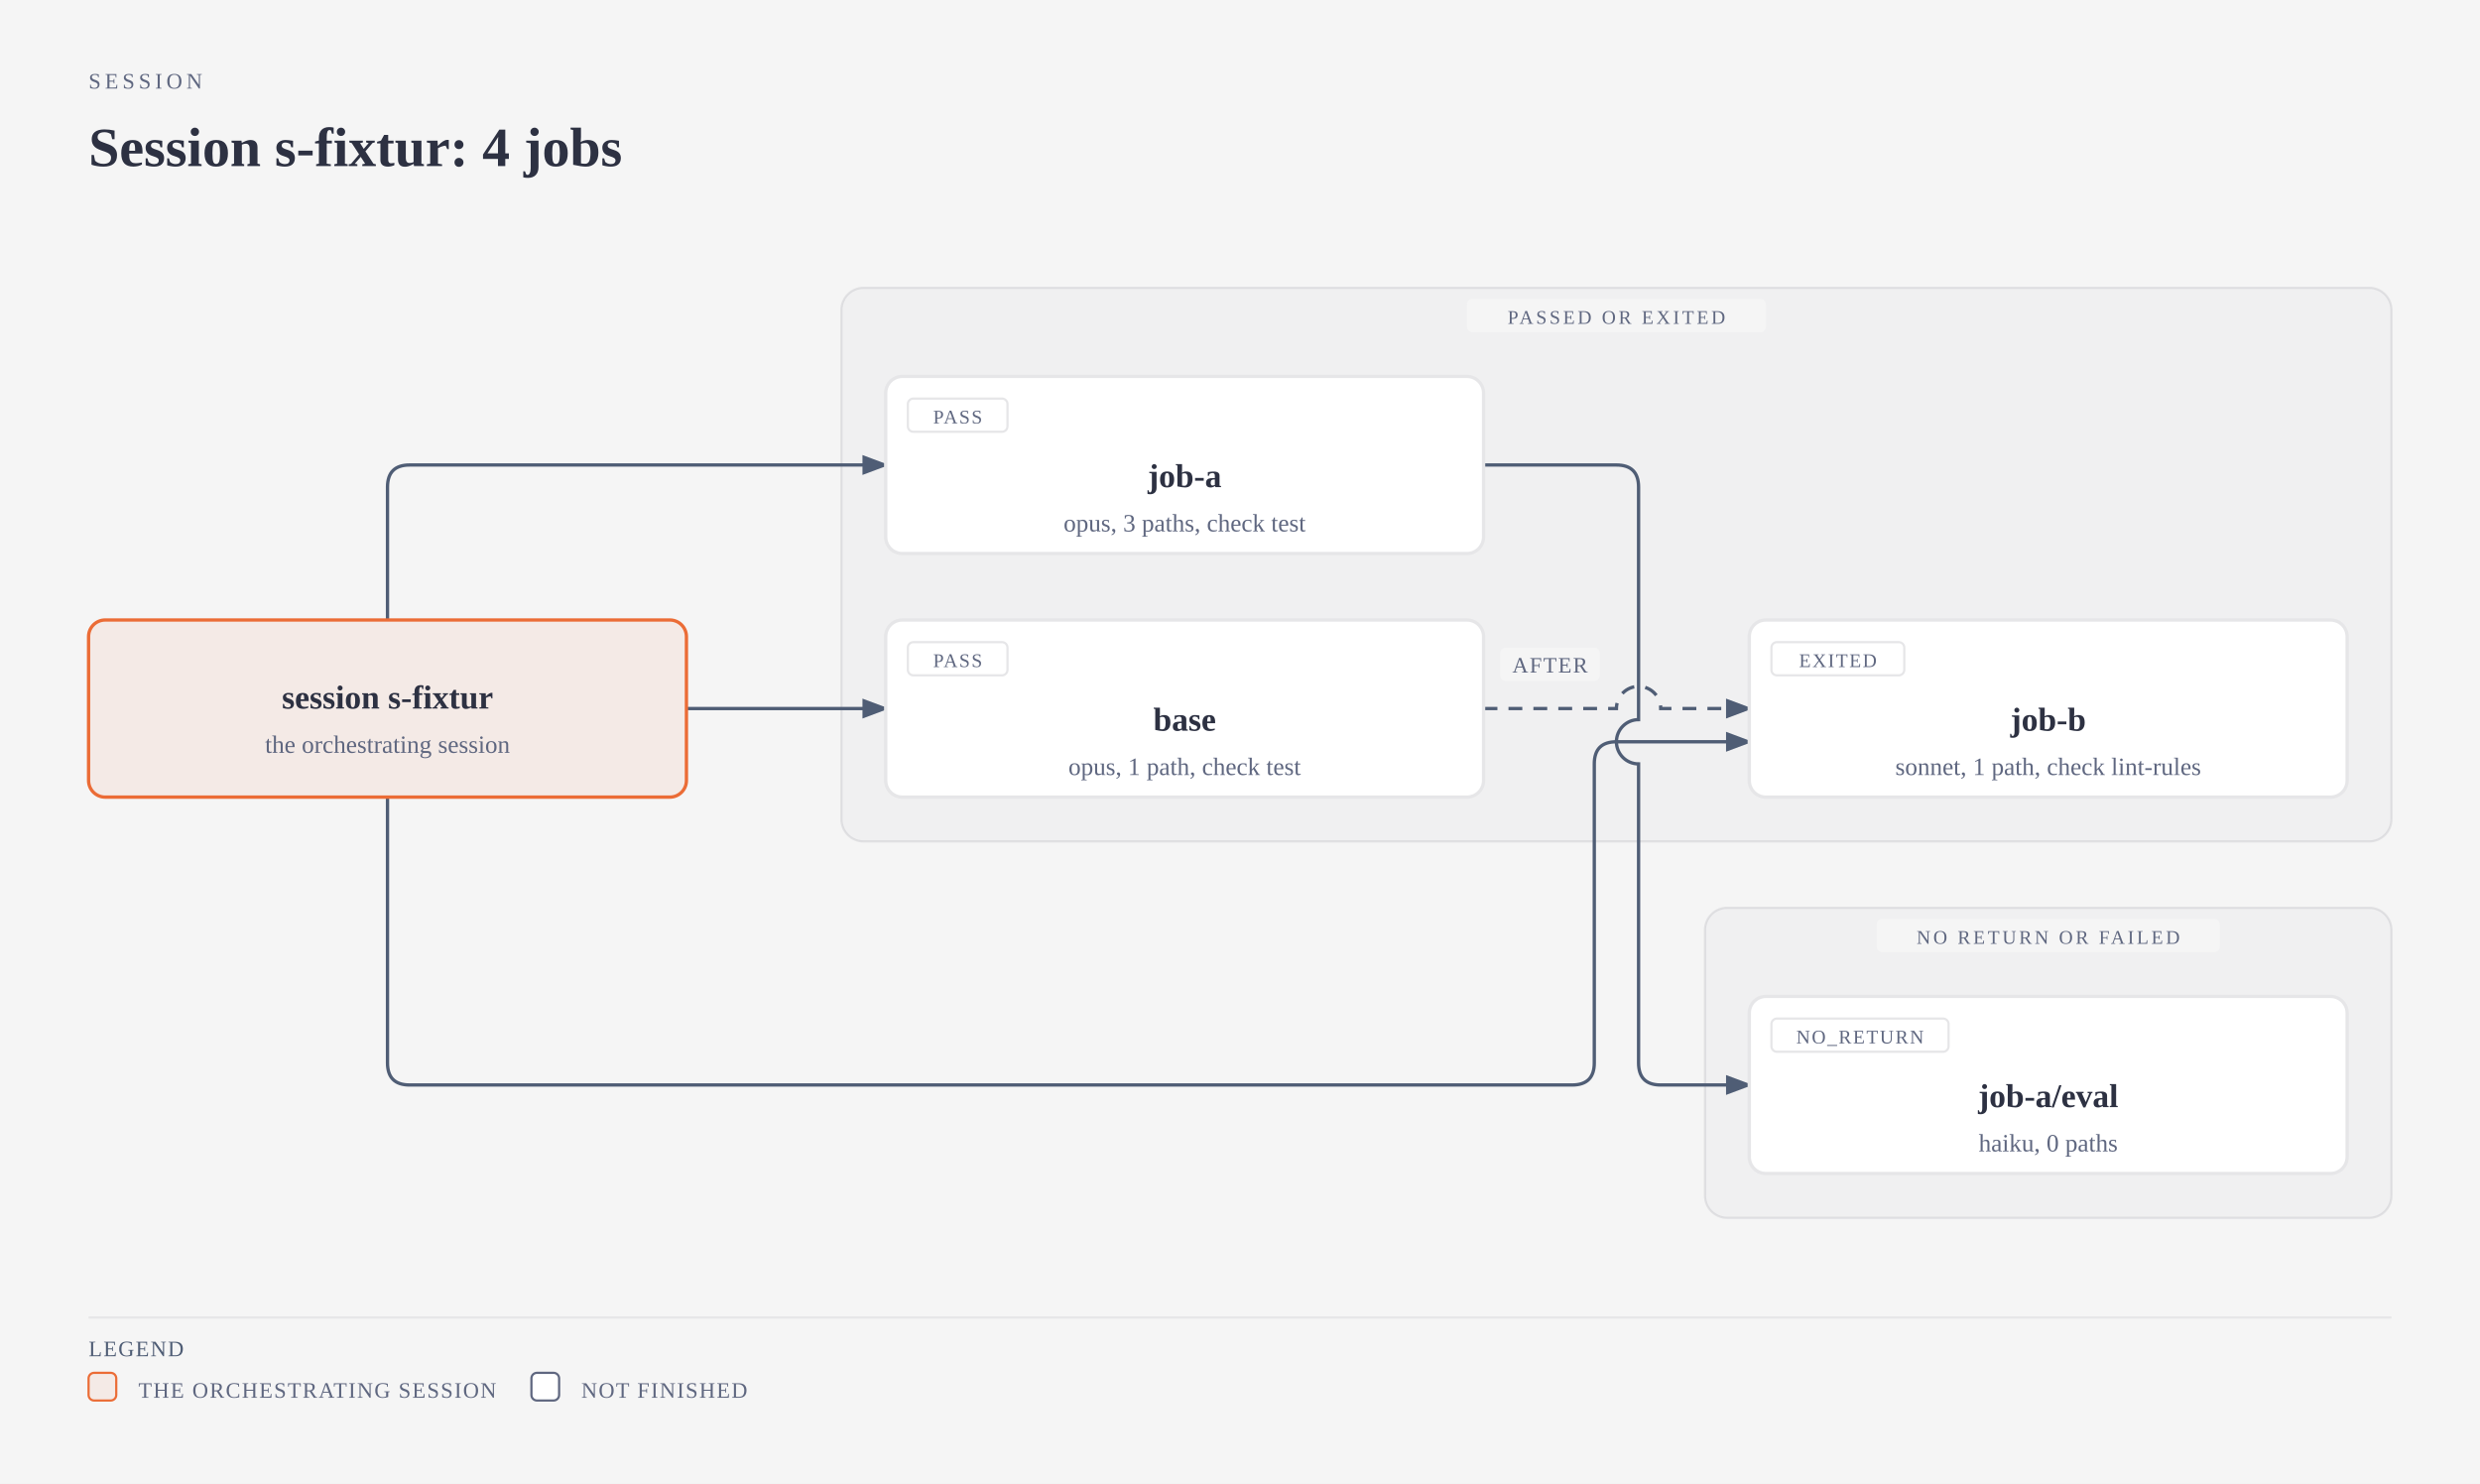
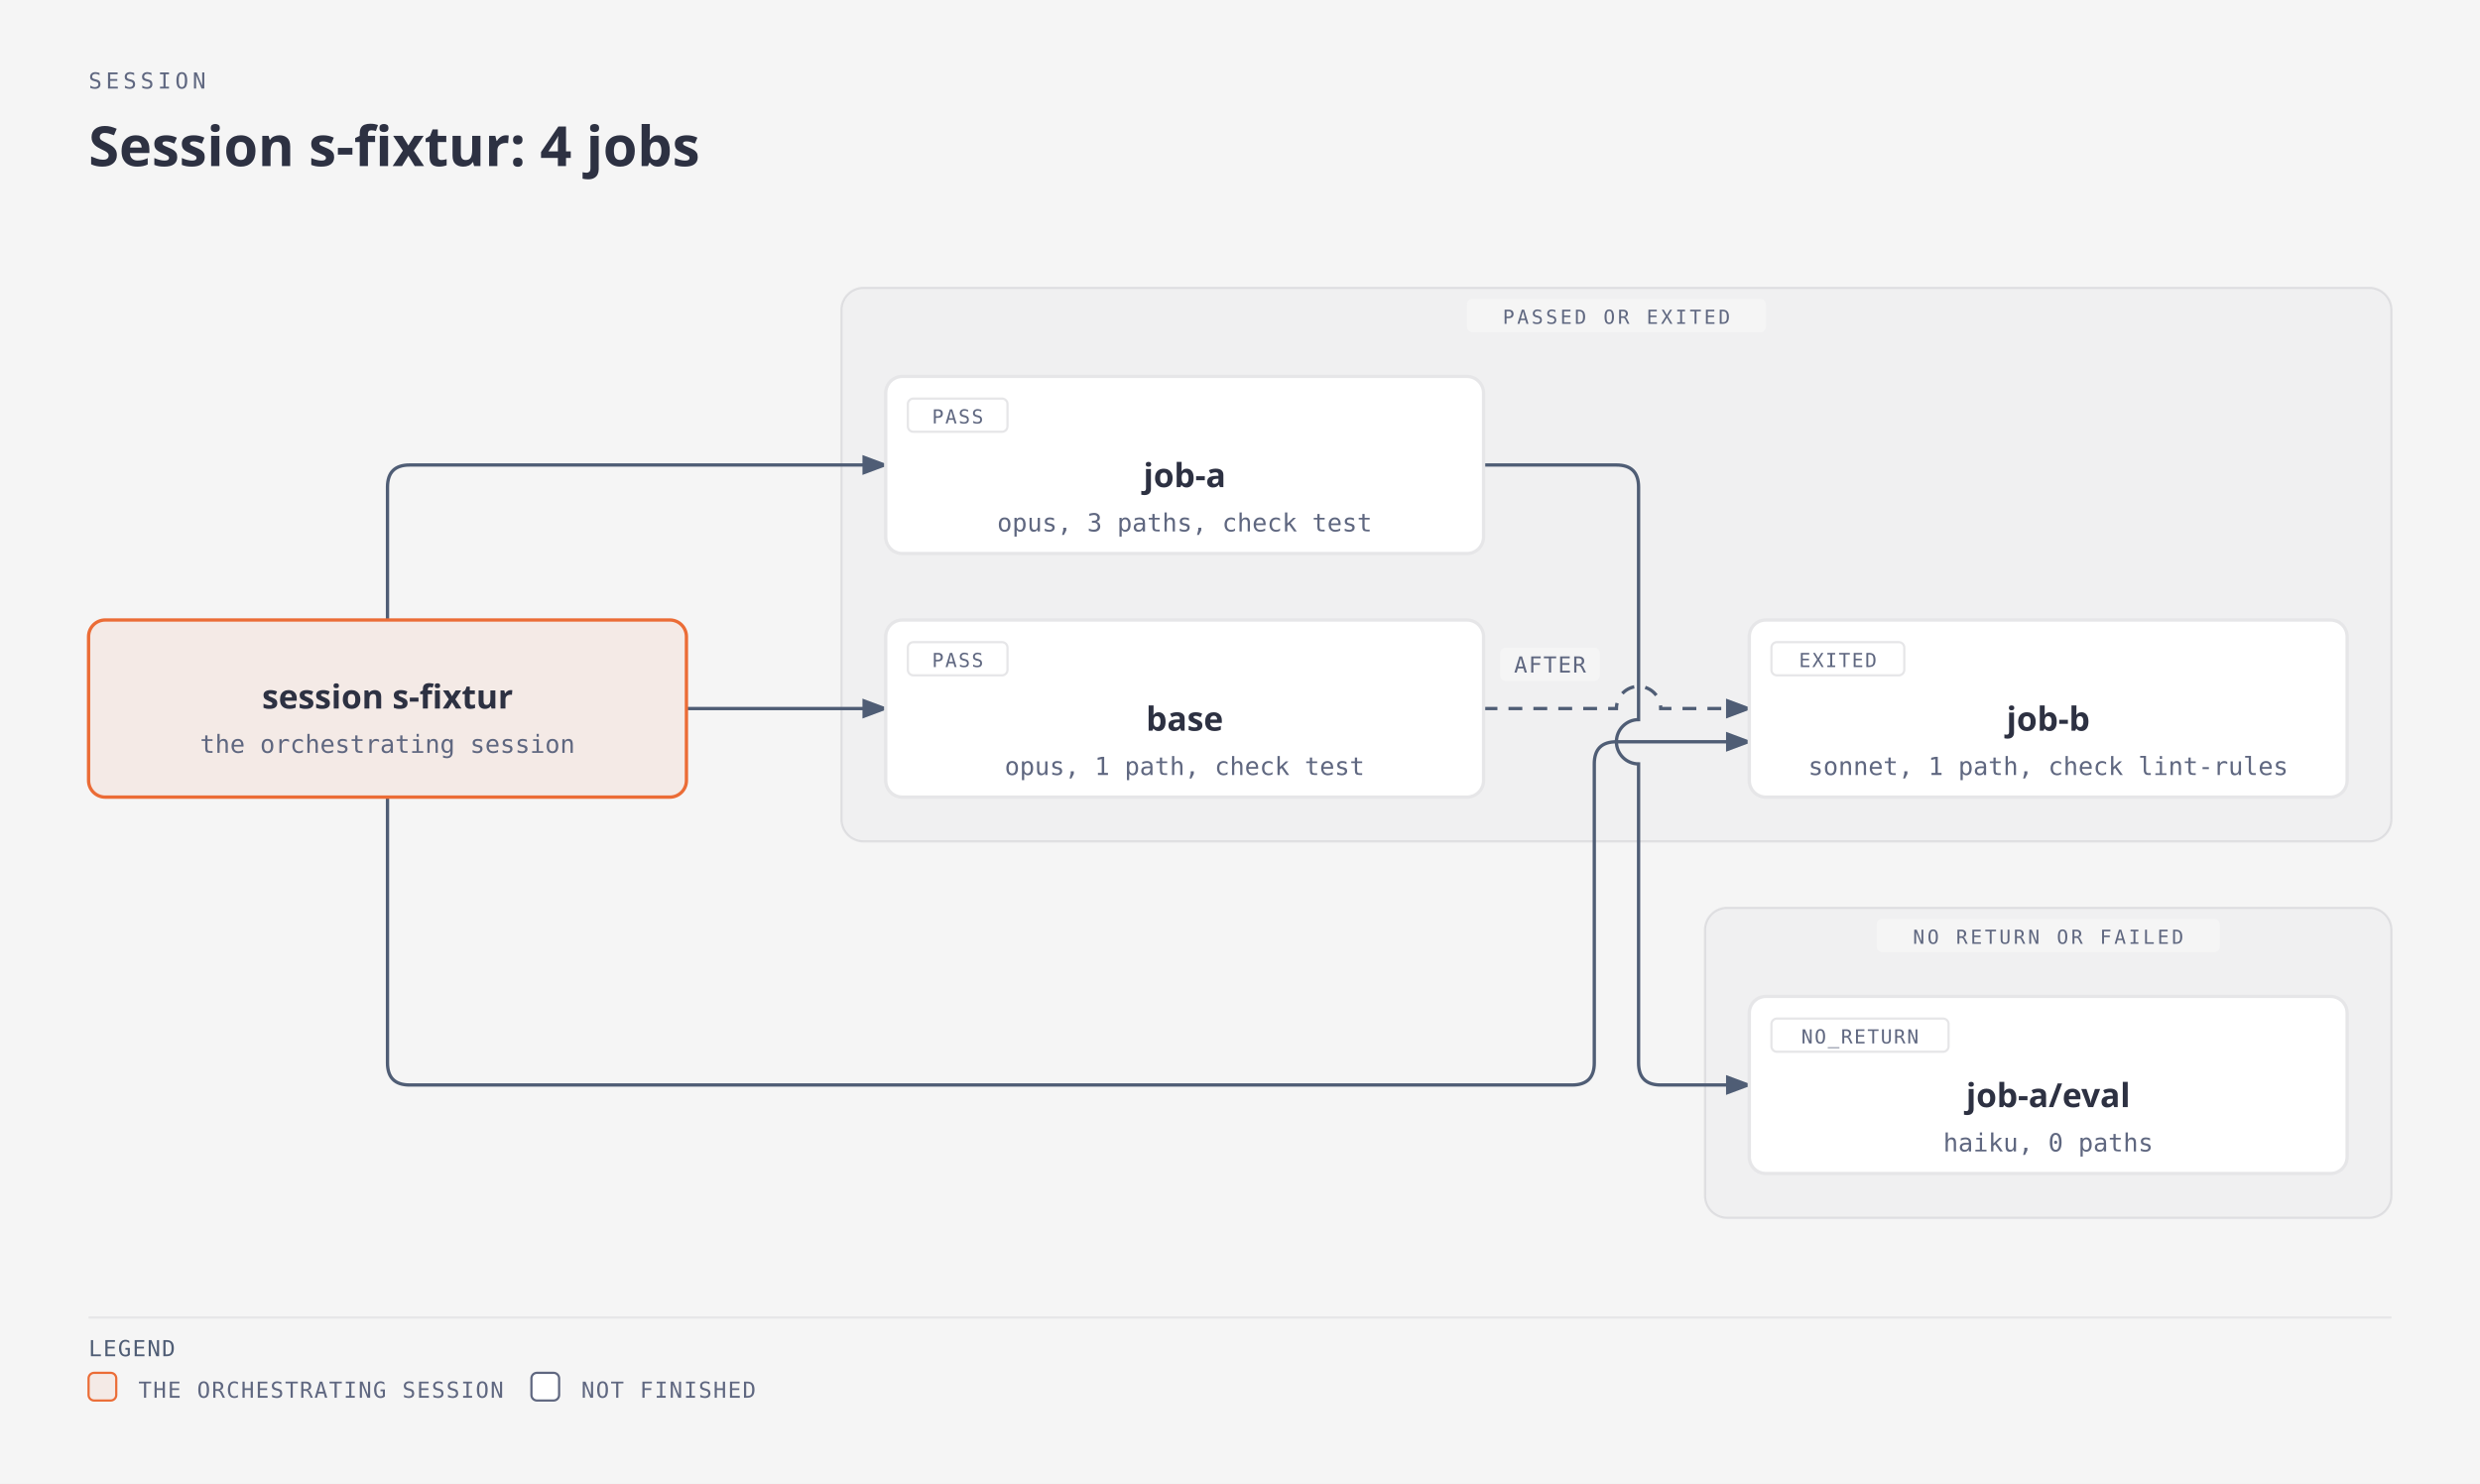
<svg xmlns="http://www.w3.org/2000/svg" viewBox="0 0 896 536" width="896" height="536" role="img" aria-labelledby="session-s-fixtur-title session-s-fixtur-desc" class="magus-diagram">
  <defs>
    <marker id="session-s-fixtur-arrow-default" markerWidth="8" markerHeight="6" refX="7" refY="3" orient="auto">
      <polygon points="0 0, 8 3, 0 6" fill="#4f5d75" />
    </marker>
    <marker id="session-s-fixtur-arrow-accent" markerWidth="8" markerHeight="6" refX="7" refY="3" orient="auto">
      <polygon points="0 0, 8 3, 0 6" fill="#eb6c36" />
    </marker>
    <marker id="session-s-fixtur-arrow-link" markerWidth="8" markerHeight="6" refX="7" refY="3" orient="auto">
      <polygon points="0 0, 8 3, 0 6" fill="#2e5aa8" />
    </marker>
  </defs>
  <rect width="100%" height="100%" fill="#f5f5f5" />
-   <text x="32" y="32" fill="#5f6780" font-size="8" font-family="var(--pico-font-family-monospace, monospace)" style="font-variant-ligatures:none" letter-spacing="0.18em">SESSION</text>
-   <text x="32" y="60" fill="#2d3142" font-size="20" font-weight="600" font-family="var(--pico-font-family, sans-serif)">Session s-fixtur: 4 jobs</text>
+   <text x="32" y="32" fill="#5f6780" font-family="monospace" font-size="8" style="font-variant-ligatures:none" letter-spacing="0.18em">SESSION</text>
+   <text x="32" y="60" fill="#2d3142" font-family="sans-serif" font-size="20" font-weight="600">Session s-fixtur: 4 jobs</text>
  <g transform="translate(0,40)">
-     <rect x="304" y="64" width="560" height="200" rx="8" fill="#2d3142" fill-opacity="0.02" stroke="#2d3142" stroke-opacity="0.1" stroke-width="0.8" />
+     <rect x="304" y="64" width="560" height="200" rx="8" fill="#2d3142" stroke="#2d3142" fill-opacity="0.02" stroke-opacity="0.1" stroke-width="0.8" />
    <rect x="530" y="68" width="108" height="12" rx="2" fill="#f5f5f5" />
-     <text x="584" y="77" fill="#5f6780" font-size="7" font-family="var(--pico-font-family-monospace, monospace)" style="font-variant-ligatures:none" text-anchor="middle" letter-spacing="0.14em">PASSED OR EXITED</text>
-     <rect x="616" y="288" width="248" height="112" rx="8" fill="#2d3142" fill-opacity="0.02" stroke="#2d3142" stroke-opacity="0.1" stroke-width="0.8" />
+     <text x="584" y="77" fill="#5f6780" font-family="monospace" font-size="7" style="font-variant-ligatures:none" text-anchor="middle" letter-spacing="0.14em">PASSED OR EXITED</text>
+     <rect x="616" y="288" width="248" height="112" rx="8" fill="#2d3142" stroke="#2d3142" fill-opacity="0.02" stroke-opacity="0.1" stroke-width="0.8" />
    <rect x="678" y="292" width="124" height="12" rx="2" fill="#f5f5f5" />
-     <text x="740" y="301" fill="#5f6780" font-size="7" font-family="var(--pico-font-family-monospace, monospace)" style="font-variant-ligatures:none" text-anchor="middle" letter-spacing="0.14em">NO RETURN OR FAILED</text>
+     <text x="740" y="301" fill="#5f6780" font-family="monospace" font-size="7" style="font-variant-ligatures:none" text-anchor="middle" letter-spacing="0.14em">NO RETURN OR FAILED</text>
    <path data-edge="external:session s-fixtur-&gt;external:job-a" id="session-s-fixtur-edge-external_3asession_20s-fixtur-external_3ajob-a" d="M 140 184 L 140 136 Q 140 128 148 128 L 320 128" fill="none" stroke="#4f5d75" stroke-width="1.2" marker-end="url(#session-s-fixtur-arrow-default)" />
    <path data-edge="external:session s-fixtur-&gt;external:job-b" id="session-s-fixtur-edge-external_3asession_20s-fixtur-external_3ajob-b" d="M 140 248 L 140 344 Q 140 352 148 352 L 568 352 Q 576 352 576 344 L 576 236 Q 576 228 584 228 L 632 228" fill="none" stroke="#4f5d75" stroke-width="1.2" marker-end="url(#session-s-fixtur-arrow-default)" />
    <path data-edge="external:session s-fixtur-&gt;external:base" id="session-s-fixtur-edge-external_3asession_20s-fixtur-external_3abase" d="M 248 216 L 320 216" fill="none" stroke="#4f5d75" stroke-width="1.2" marker-end="url(#session-s-fixtur-arrow-default)" />
    <path data-edge="external:job-a-&gt;external:job-a/eval" id="session-s-fixtur-edge-external_3ajob-a-external_3ajob-a_2feval" d="M 536 128 L 584 128 Q 592 128 592 136 L 592 220 A 8 8 0 0 0 592 236 L 592 344 Q 592 352 600 352 L 632 352" fill="none" stroke="#4f5d75" stroke-width="1.2" marker-end="url(#session-s-fixtur-arrow-default)" />
    <path data-edge="external:base-&gt;external:job-b" id="session-s-fixtur-edge-external_3abase-external_3ajob-b" d="M 536 216 L 584 216 A 8 8 0 0 1 600 216 L 632 216" fill="none" stroke="#4f5d75" stroke-width="1.2" stroke-dasharray="5,4" marker-end="url(#session-s-fixtur-arrow-default)" />
    <rect x="542" y="194" width="36" height="12" rx="2" fill="#f5f5f5" />
-     <text x="560" y="203" fill="#5f6780" font-size="8" font-family="var(--pico-font-family-monospace, monospace)" style="font-variant-ligatures:none" text-anchor="middle" letter-spacing="0.06em">AFTER</text>
+     <text x="560" y="203" fill="#5f6780" font-family="monospace" font-size="8" style="font-variant-ligatures:none" text-anchor="middle" letter-spacing="0.06em">AFTER</text>
    <g data-node="external:session s-fixtur">
      <rect x="32" y="184" width="216" height="64" rx="6" fill="#f5f5f5" />
      <rect x="32" y="184" width="216" height="64" rx="6" fill="#f4eae6" stroke="#eb6c36" stroke-width="1.2" />
-       <text x="140" y="216" fill="#2d3142" font-size="12" font-weight="600" font-family="var(--pico-font-family, sans-serif)" text-anchor="middle">session s-fixtur</text>
-       <text x="140" y="232" fill="#5f6780" font-size="9" font-family="var(--pico-font-family-monospace, monospace)" style="font-variant-ligatures:none" text-anchor="middle">the orchestrating session</text>
+       <text x="140" y="216" fill="#2d3142" font-family="sans-serif" font-size="12" font-weight="600" text-anchor="middle">session s-fixtur</text>
+       <text x="140" y="232" fill="#5f6780" font-family="monospace" font-size="9" style="font-variant-ligatures:none" text-anchor="middle">the orchestrating session</text>
    </g>
    <g data-node="external:job-a">
      <rect x="320" y="96" width="216" height="64" rx="6" fill="#f5f5f5" />
      <rect x="320" y="96" width="216" height="64" rx="6" fill="#ffffff" stroke="#e6e6e8" stroke-width="1.2" />
      <rect x="328" y="104" width="36" height="12" rx="2" fill="none" stroke="#e6e6e8" stroke-width="0.8" />
-       <text x="346" y="113" fill="#5f6780" font-size="7" font-family="var(--pico-font-family-monospace, monospace)" style="font-variant-ligatures:none" text-anchor="middle" letter-spacing="0.08em">PASS</text>
-       <text x="428" y="136" fill="#2d3142" font-size="12" font-weight="600" font-family="var(--pico-font-family, sans-serif)" text-anchor="middle">job-a</text>
-       <text x="428" y="152" fill="#5f6780" font-size="9" font-family="var(--pico-font-family-monospace, monospace)" style="font-variant-ligatures:none" text-anchor="middle">opus, 3 paths, check test</text>
+       <text x="346" y="113" fill="#5f6780" font-family="monospace" font-size="7" style="font-variant-ligatures:none" text-anchor="middle" letter-spacing="0.08em">PASS</text>
+       <text x="428" y="136" fill="#2d3142" font-family="sans-serif" font-size="12" font-weight="600" text-anchor="middle">job-a</text>
+       <text x="428" y="152" fill="#5f6780" font-family="monospace" font-size="9" style="font-variant-ligatures:none" text-anchor="middle">opus, 3 paths, check test</text>
    </g>
    <g data-node="external:job-b">
      <rect x="632" y="184" width="216" height="64" rx="6" fill="#f5f5f5" />
      <rect x="632" y="184" width="216" height="64" rx="6" fill="#ffffff" stroke="#e6e6e8" stroke-width="1.2" />
      <rect x="640" y="192" width="48" height="12" rx="2" fill="none" stroke="#e6e6e8" stroke-width="0.8" />
-       <text x="664" y="201" fill="#5f6780" font-size="7" font-family="var(--pico-font-family-monospace, monospace)" style="font-variant-ligatures:none" text-anchor="middle" letter-spacing="0.08em">EXITED</text>
-       <text x="740" y="224" fill="#2d3142" font-size="12" font-weight="600" font-family="var(--pico-font-family, sans-serif)" text-anchor="middle">job-b</text>
-       <text x="740" y="240" fill="#5f6780" font-size="9" font-family="var(--pico-font-family-monospace, monospace)" style="font-variant-ligatures:none" text-anchor="middle">sonnet, 1 path, check lint-rules</text>
+       <text x="664" y="201" fill="#5f6780" font-family="monospace" font-size="7" style="font-variant-ligatures:none" text-anchor="middle" letter-spacing="0.08em">EXITED</text>
+       <text x="740" y="224" fill="#2d3142" font-family="sans-serif" font-size="12" font-weight="600" text-anchor="middle">job-b</text>
+       <text x="740" y="240" fill="#5f6780" font-family="monospace" font-size="9" style="font-variant-ligatures:none" text-anchor="middle">sonnet, 1 path, check lint-rules</text>
    </g>
    <g data-node="external:job-a/eval">
      <rect x="632" y="320" width="216" height="64" rx="6" fill="#f5f5f5" />
      <rect x="632" y="320" width="216" height="64" rx="6" fill="#ffffff" stroke="#e6e6e8" stroke-width="1.2" />
      <rect x="640" y="328" width="64" height="12" rx="2" fill="none" stroke="#e6e6e8" stroke-width="0.8" />
-       <text x="672" y="337" fill="#5f6780" font-size="7" font-family="var(--pico-font-family-monospace, monospace)" style="font-variant-ligatures:none" text-anchor="middle" letter-spacing="0.08em">NO_RETURN</text>
-       <text x="740" y="360" fill="#2d3142" font-size="12" font-weight="600" font-family="var(--pico-font-family, sans-serif)" text-anchor="middle">job-a/eval</text>
-       <text x="740" y="376" fill="#5f6780" font-size="9" font-family="var(--pico-font-family-monospace, monospace)" style="font-variant-ligatures:none" text-anchor="middle">haiku, 0 paths</text>
+       <text x="672" y="337" fill="#5f6780" font-family="monospace" font-size="7" style="font-variant-ligatures:none" text-anchor="middle" letter-spacing="0.08em">NO_RETURN</text>
+       <text x="740" y="360" fill="#2d3142" font-family="sans-serif" font-size="12" font-weight="600" text-anchor="middle">job-a/eval</text>
+       <text x="740" y="376" fill="#5f6780" font-family="monospace" font-size="9" style="font-variant-ligatures:none" text-anchor="middle">haiku, 0 paths</text>
    </g>
    <g data-node="external:base">
      <rect x="320" y="184" width="216" height="64" rx="6" fill="#f5f5f5" />
      <rect x="320" y="184" width="216" height="64" rx="6" fill="#ffffff" stroke="#e6e6e8" stroke-width="1.2" />
      <rect x="328" y="192" width="36" height="12" rx="2" fill="none" stroke="#e6e6e8" stroke-width="0.8" />
-       <text x="346" y="201" fill="#5f6780" font-size="7" font-family="var(--pico-font-family-monospace, monospace)" style="font-variant-ligatures:none" text-anchor="middle" letter-spacing="0.08em">PASS</text>
-       <text x="428" y="224" fill="#2d3142" font-size="12" font-weight="600" font-family="var(--pico-font-family, sans-serif)" text-anchor="middle">base</text>
-       <text x="428" y="240" fill="#5f6780" font-size="9" font-family="var(--pico-font-family-monospace, monospace)" style="font-variant-ligatures:none" text-anchor="middle">opus, 1 path, check test</text>
+       <text x="346" y="201" fill="#5f6780" font-family="monospace" font-size="7" style="font-variant-ligatures:none" text-anchor="middle" letter-spacing="0.08em">PASS</text>
+       <text x="428" y="224" fill="#2d3142" font-family="sans-serif" font-size="12" font-weight="600" text-anchor="middle">base</text>
+       <text x="428" y="240" fill="#5f6780" font-family="monospace" font-size="9" style="font-variant-ligatures:none" text-anchor="middle">opus, 1 path, check test</text>
    </g>
    <line x1="32" y1="436" x2="864" y2="436" stroke="#e6e6e8" stroke-width="0.8" />
-     <text x="32" y="450" fill="#4f5d75" font-size="8" font-family="var(--pico-font-family-monospace, monospace)" style="font-variant-ligatures:none" letter-spacing="0.06em">LEGEND</text>
+     <text x="32" y="450" fill="#4f5d75" font-family="monospace" font-size="8" style="font-variant-ligatures:none" letter-spacing="0.06em">LEGEND</text>
    <rect x="32" y="456" width="10" height="10" rx="2" fill="#f4eae6" stroke="#eb6c36" stroke-width="0.8" />
-     <text x="50" y="465" fill="#5f6780" font-size="8" font-family="var(--pico-font-family-monospace, monospace)" style="font-variant-ligatures:none" letter-spacing="0.06em">THE ORCHESTRATING SESSION</text>
+     <text x="50" y="465" fill="#5f6780" font-family="monospace" font-size="8" style="font-variant-ligatures:none" letter-spacing="0.06em">THE ORCHESTRATING SESSION</text>
    <rect x="192" y="456" width="10" height="10" rx="2" fill="#ffffff" stroke="#5f6780" stroke-width="0.8" />
-     <text x="210" y="465" fill="#5f6780" font-size="8" font-family="var(--pico-font-family-monospace, monospace)" style="font-variant-ligatures:none" letter-spacing="0.06em">NOT FINISHED</text>
+     <text x="210" y="465" fill="#5f6780" font-family="monospace" font-size="8" style="font-variant-ligatures:none" letter-spacing="0.06em">NOT FINISHED</text>
  </g>
</svg>
